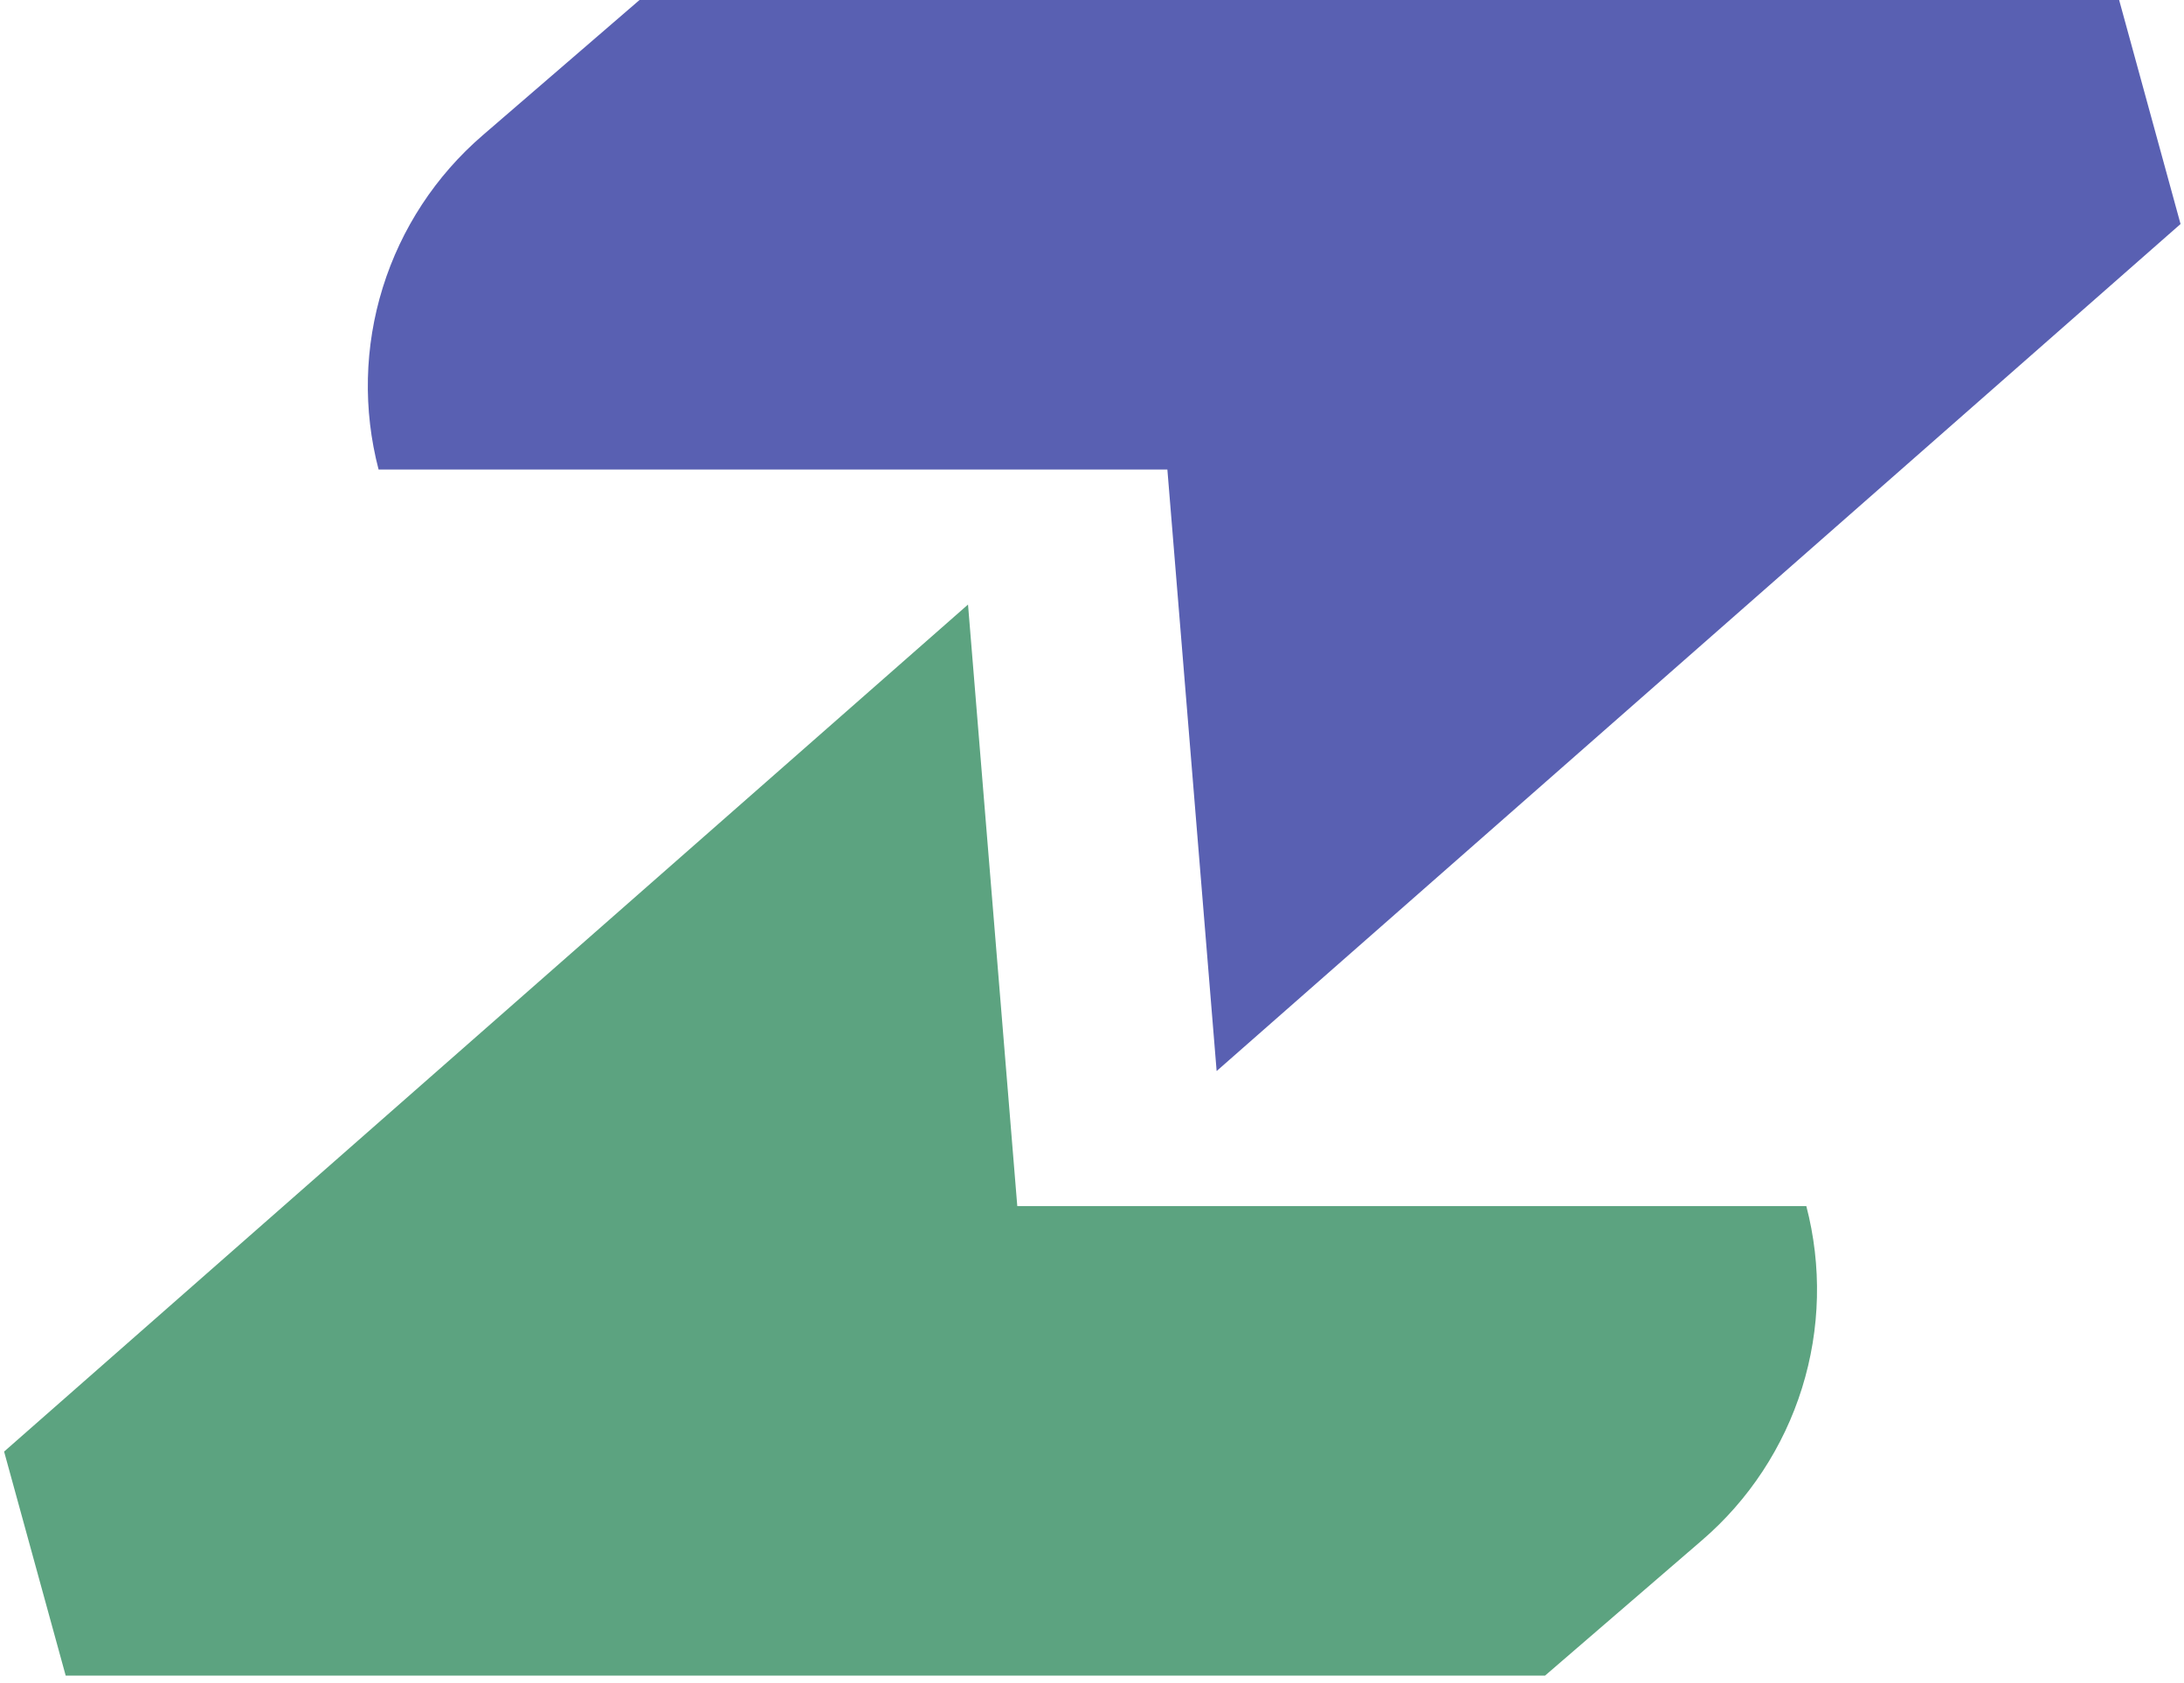
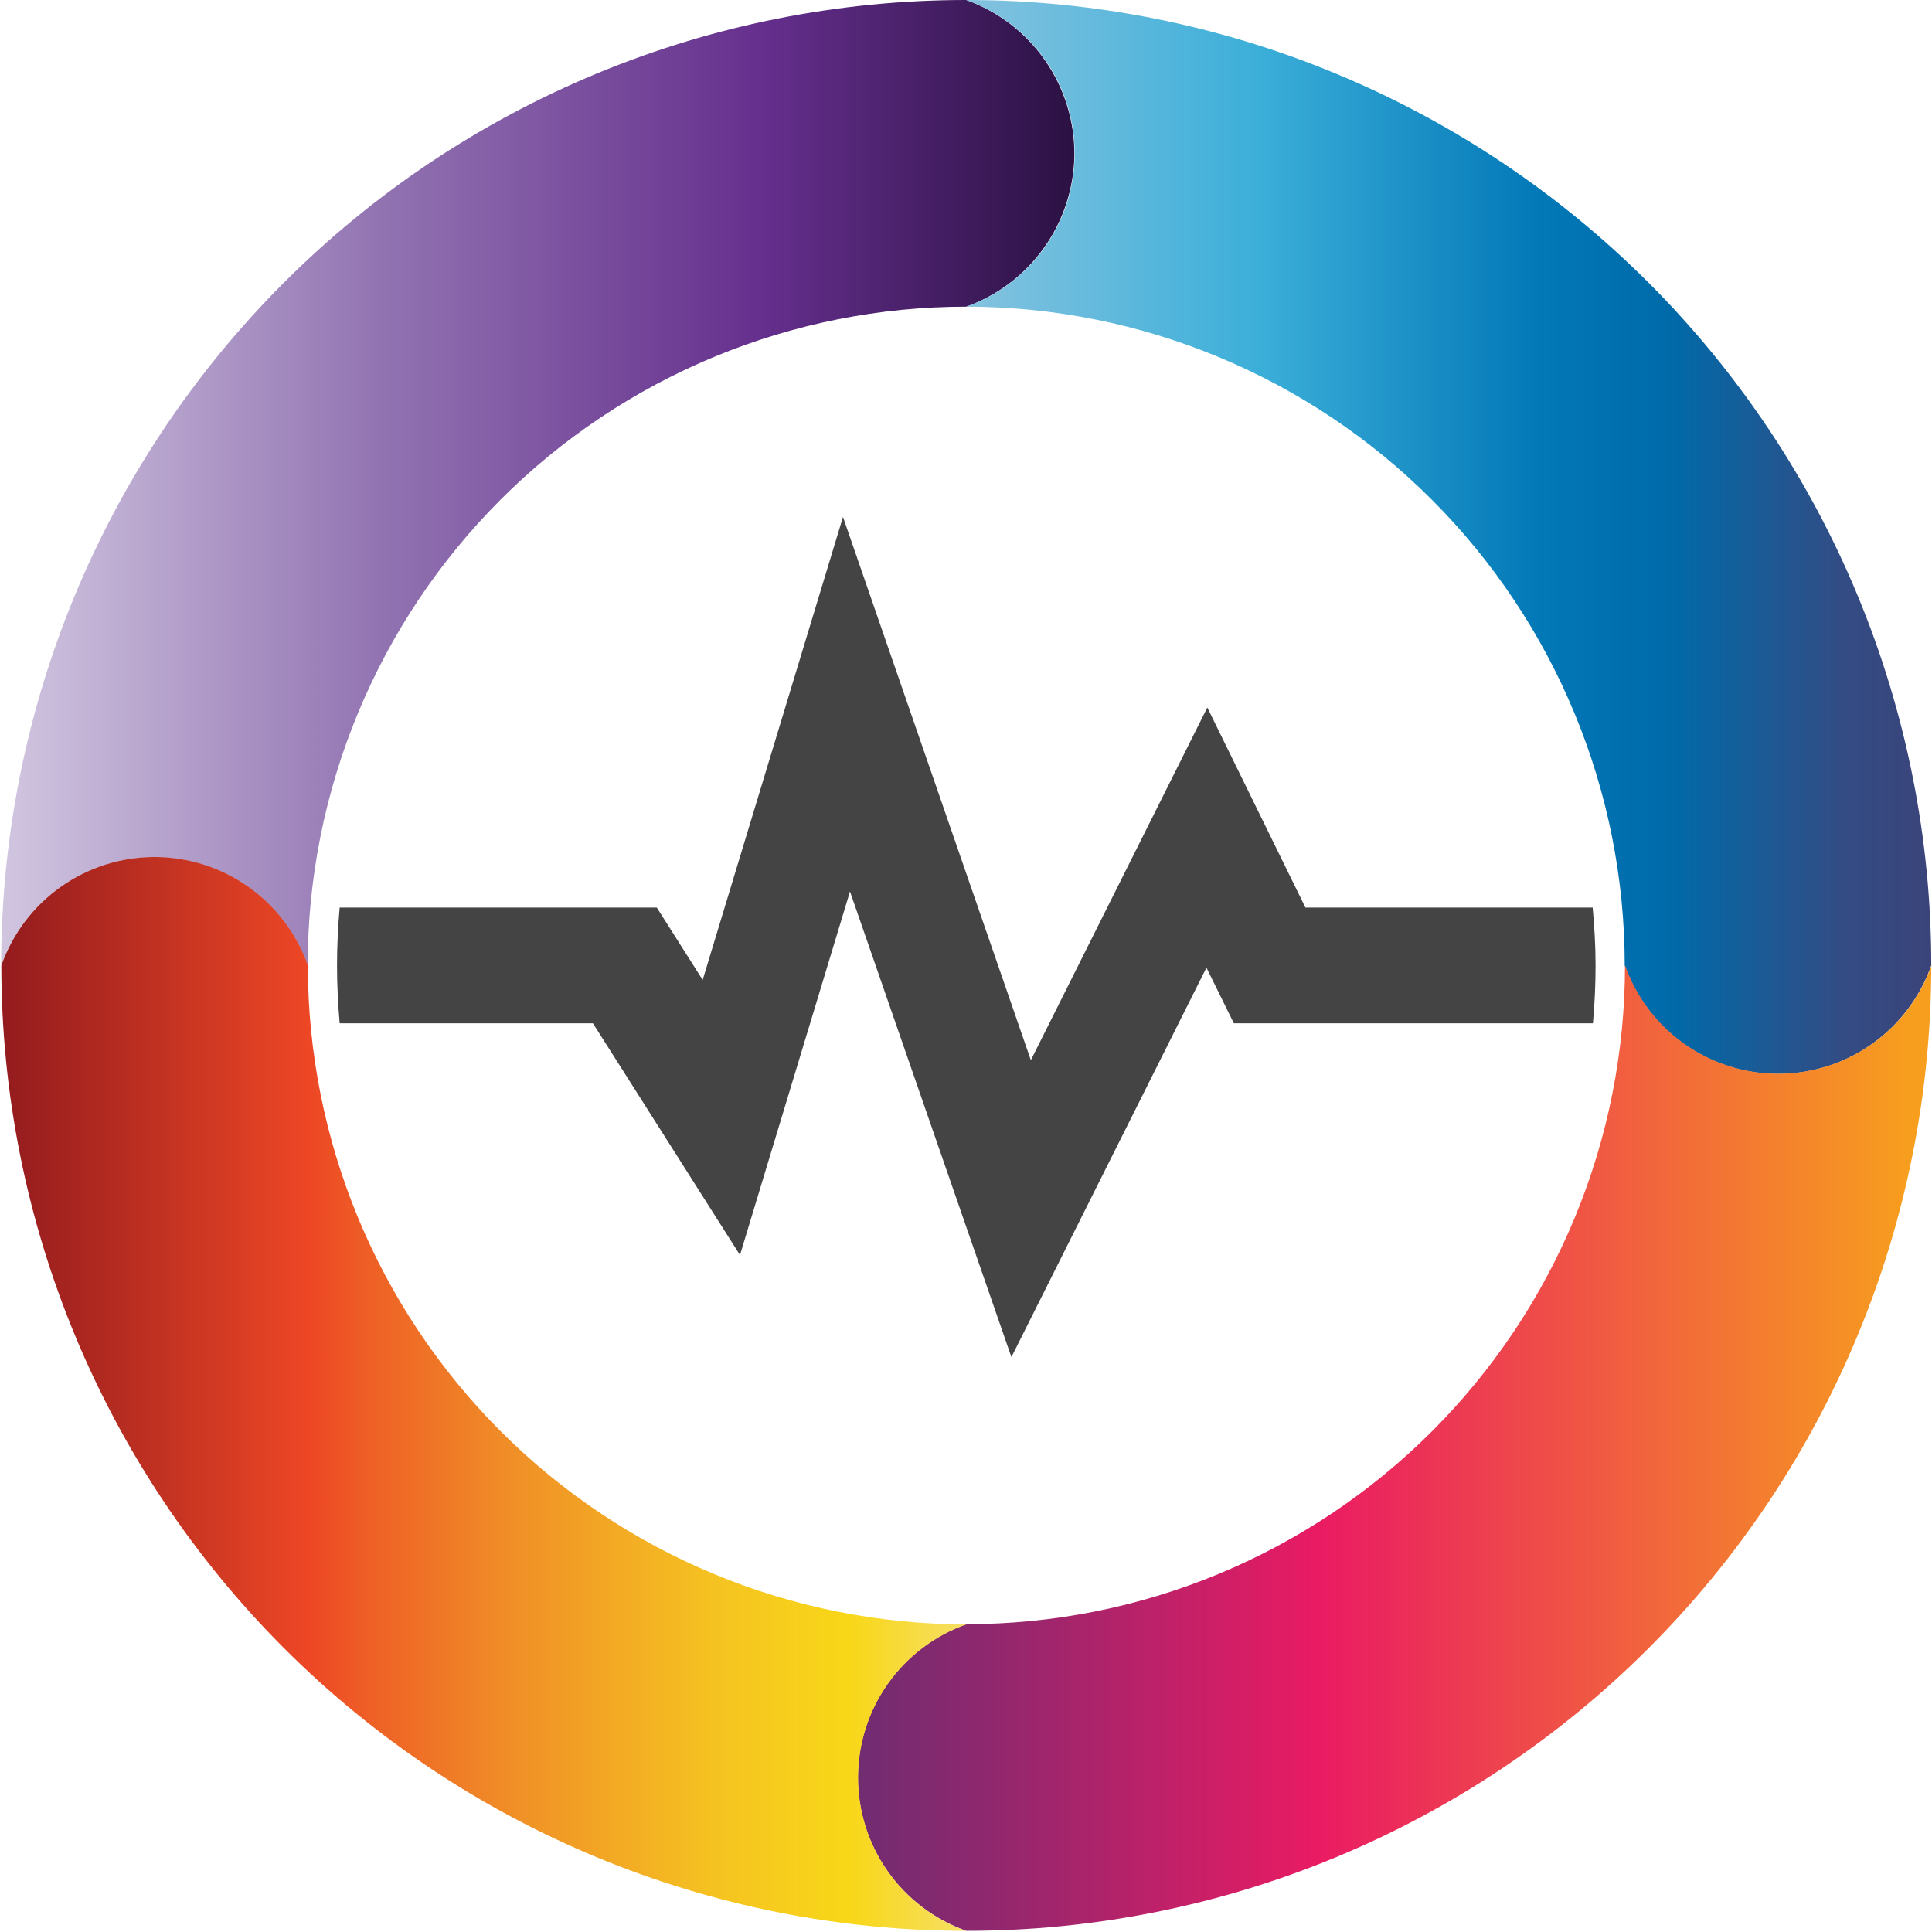
- <svg xmlns="http://www.w3.org/2000/svg" width="266" height="205" viewBox="0 0 266 205" fill="none">
-   <path d="M58.78 16.49L77.89 0H258.1L265.58 27.29L148.18 130.48L142.18 57.2H46.11C44.203 49.908 44.379 42.228 46.619 35.032C48.859 27.835 53.072 21.411 58.78 16.49Z" fill="#5960B2" />
-   <path d="M207.3 187.64L188.18 204.13H8L0.5 176.84L117.9 73.65L123.9 146.93H220C221.903 154.224 221.721 161.906 219.476 169.102C217.231 176.299 213.013 182.721 207.3 187.64Z" fill="#5CA380" />
+ <svg xmlns="http://www.w3.org/2000/svg" width="638" height="638" viewBox="0 0 638 638" fill="none">
+   <path d="M526.901 318.824C526.901 325.247 526.583 331.613 526.033 337.92H407.454L398.401 319.547L333.993 448.159L280.69 294.404L244.364 414.451L195.804 337.92H112.163C111.613 331.613 111.295 325.247 111.295 318.824C111.295 312.401 111.613 306.006 112.163 299.699H216.888L232.043 323.598L278.376 170.711L340.413 350.102L398.691 233.642L431.083 299.699H525.946C526.525 306.006 526.901 312.487 526.901 318.824Z" fill="#444444" />
+   <path d="M354.788 51.358C354.603 62.317 351.09 72.961 344.716 81.876C338.341 90.79 329.407 97.554 319.099 101.269C290.535 101.269 262.251 106.898 235.862 117.834C209.472 128.771 185.495 144.8 165.299 165.008C145.102 185.215 129.083 209.205 118.154 235.607C107.226 262.009 101.603 290.305 101.607 318.881C97.909 308.408 91.055 299.34 81.991 292.926C72.926 286.513 62.097 283.068 50.994 283.068C39.891 283.068 29.062 286.513 19.997 292.926C10.933 299.34 4.079 308.408 0.381 318.881C0.369 277.004 8.605 235.536 24.618 196.844C40.631 158.152 64.106 122.996 93.704 93.383C123.302 63.77 158.441 40.281 197.115 24.259C235.789 8.236 277.24 -0.008 319.099 5.25476e-06C329.638 3.799 338.735 10.784 345.13 19.985C351.524 29.187 354.9 40.151 354.788 51.358Z" fill="url(#paint0_linear_401_3133)" />
+   <path d="M637.76 318.823C634.061 329.296 627.208 338.364 618.143 344.778C609.079 351.192 598.249 354.636 587.147 354.636C576.044 354.636 565.214 351.192 556.15 344.778C547.085 338.364 540.232 329.296 536.533 318.823C536.518 261.134 513.606 205.812 472.833 165.016C432.061 124.221 376.765 101.292 319.1 101.269C329.568 97.569 338.632 90.713 345.044 81.644C351.455 72.576 354.897 61.742 354.897 50.635C354.897 39.527 351.455 28.693 345.044 19.625C338.632 10.556 329.568 3.7 319.1 0C360.949 -1.7244e-07 402.389 8.247 441.052 24.27C479.716 40.292 514.846 63.777 544.437 93.383C574.027 122.989 597.499 158.136 613.511 196.817C629.524 235.498 637.763 276.956 637.76 318.823Z" fill="url(#paint1_linear_401_3133)" />
+   <path d="M637.759 318.824C637.763 360.689 629.523 402.146 613.51 440.825C597.497 479.505 574.025 514.65 544.434 544.254C514.843 573.857 479.712 597.339 441.049 613.359C402.386 629.379 360.947 637.622 319.099 637.618C308.63 633.918 299.566 627.062 293.155 617.993C286.743 608.925 283.301 598.091 283.301 586.984C283.301 575.876 286.743 565.042 293.155 555.974C299.566 546.906 308.63 540.049 319.099 536.349C347.662 536.353 375.947 530.728 402.338 519.795C428.729 508.862 452.708 492.836 472.907 472.631C493.106 452.426 509.129 428.438 520.061 402.038C530.993 375.638 536.619 347.342 536.619 318.766C540.318 329.239 547.171 338.307 556.236 344.721C565.3 351.134 576.13 354.579 587.232 354.579C598.335 354.579 609.165 351.134 618.229 344.721C627.294 338.307 634.147 329.239 637.845 318.766L637.759 318.824Z" fill="url(#paint2_linear_401_3133)" />
+   <path d="M319.1 637.618C234.586 637.618 153.533 604.031 93.773 544.246C34.013 484.46 0.439 403.373 0.439 318.824C4.138 308.351 10.991 299.283 20.056 292.869C29.12 286.455 39.95 283.011 51.053 283.011C62.155 283.011 72.985 286.455 82.049 292.869C91.114 299.283 97.967 308.351 101.666 318.824C101.666 376.53 124.58 431.874 165.367 472.678C185.563 492.883 209.54 508.91 235.927 519.845C262.314 530.779 290.596 536.407 319.157 536.407C308.689 540.107 299.625 546.964 293.213 556.032C286.802 565.1 283.36 575.934 283.36 587.042C283.36 598.149 286.802 608.983 293.213 618.051C299.625 627.12 308.689 633.976 319.157 637.676L319.1 637.618Z" fill="url(#paint3_linear_401_3133)" />
+   <defs>
+     <linearGradient id="paint0_linear_401_3133" x1="0.439" y1="159.397" x2="354.788" y2="159.397" gradientUnits="userSpaceOnUse">
+       <stop stop-color="#D1C6E0" />
+       <stop offset="0.35" stop-color="#9274B2" />
+       <stop offset="0.71" stop-color="#652F8D" />
+       <stop offset="1" stop-color="#2B1143" />
+     </linearGradient>
+     <linearGradient id="paint1_linear_401_3133" x1="319.1" y1="177.25" x2="637.76" y2="177.25" gradientUnits="userSpaceOnUse">
+       <stop offset="0.01" stop-color="#82C2DF" />
+       <stop offset="0.3" stop-color="#3CAFD9" />
+       <stop offset="0.59" stop-color="#0379B8" />
+       <stop offset="0.7" stop-color="#006DAC" />
+       <stop offset="0.73" stop-color="#006AA9" />
+       <stop offset="0.91" stop-color="#334C84" />
+       <stop offset="1" stop-color="#3A447A" />
+     </linearGradient>
+     <linearGradient id="paint2_linear_401_3133" x1="283.409" y1="478.221" x2="637.759" y2="478.221" gradientUnits="userSpaceOnUse">
+       <stop stop-color="#712C71" />
+       <stop offset="0.12" stop-color="#8F286E" />
+       <stop offset="0.38" stop-color="#DB1D65" />
+       <stop offset="0.43" stop-color="#EA1B63" />
+       <stop offset="0.98" stop-color="#F79E1E" />
+     </linearGradient>
+     <linearGradient id="paint3_linear_401_3133" x1="0.439" y1="460.369" x2="319.1" y2="460.369" gradientUnits="userSpaceOnUse">
+       <stop stop-color="#931B1E" />
+       <stop offset="0.32" stop-color="#ED4725" />
+       <stop offset="0.38" stop-color="#EE5F26" />
+       <stop offset="0.53" stop-color="#F08F27" />
+       <stop offset="0.74" stop-color="#F5C321" />
+       <stop offset="0.88" stop-color="#F8D718" />
+       <stop offset="1" stop-color="#F6DF65" />
+     </linearGradient>
+   </defs>
</svg>
